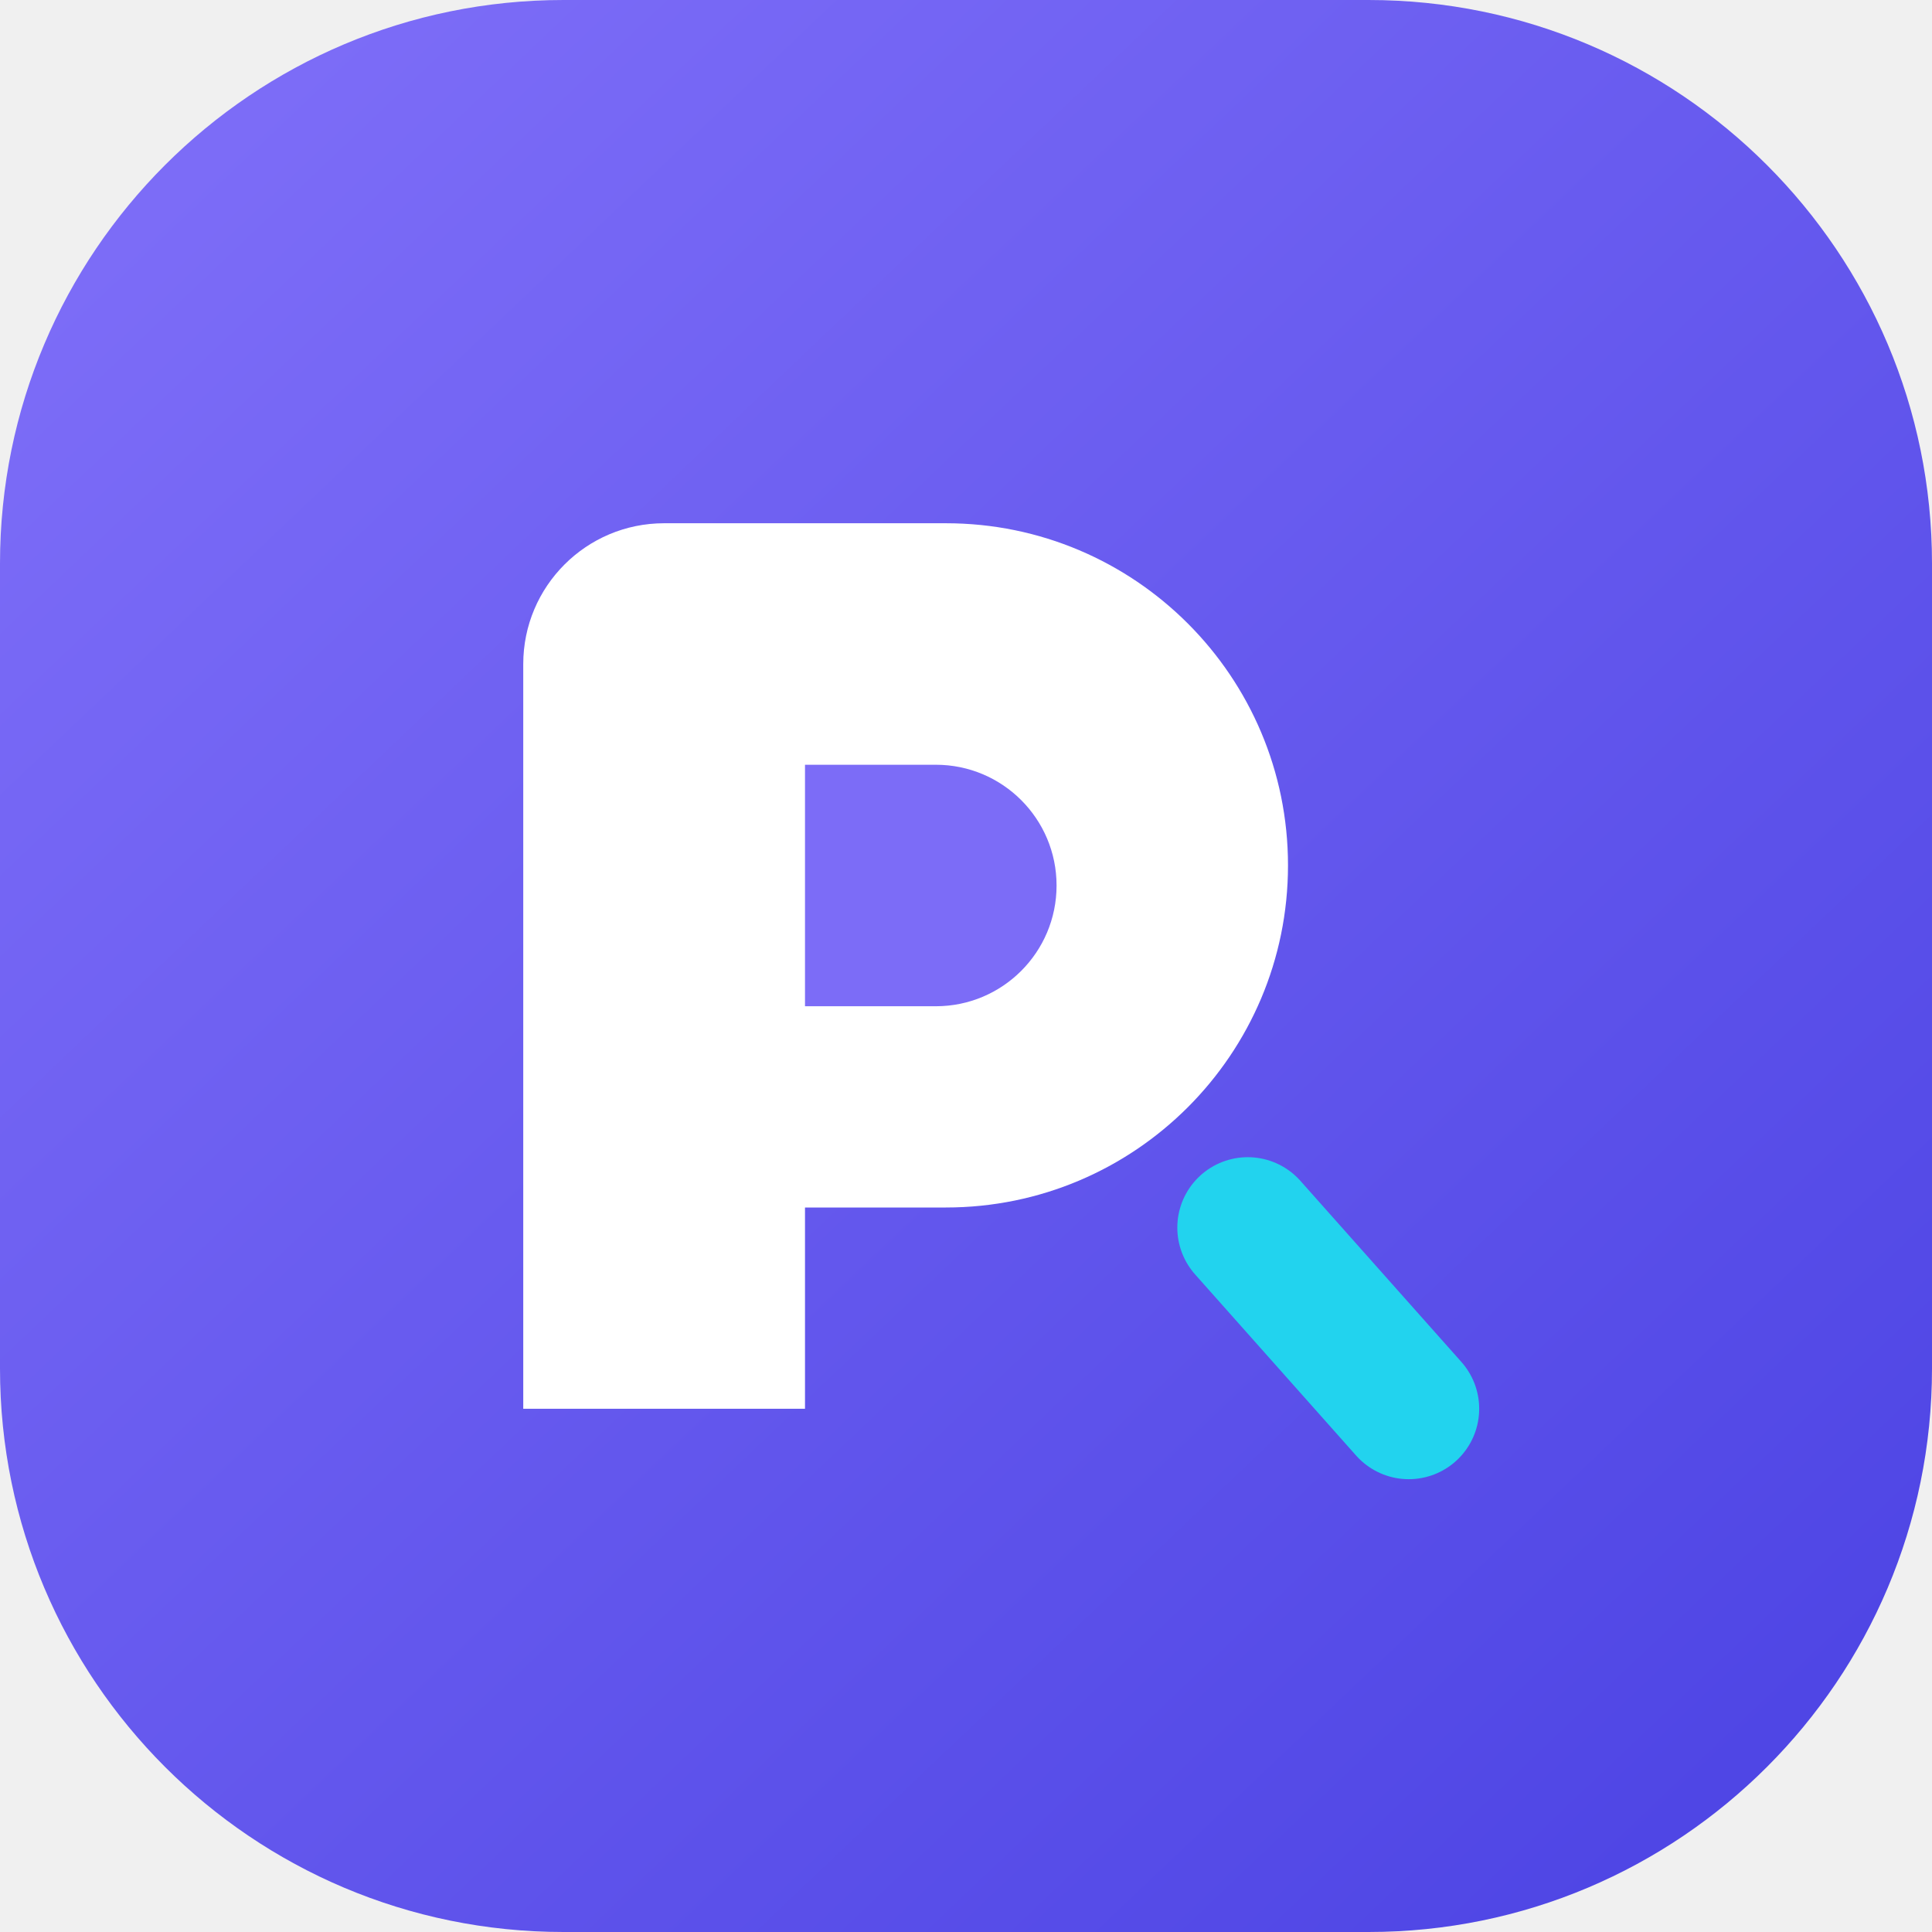
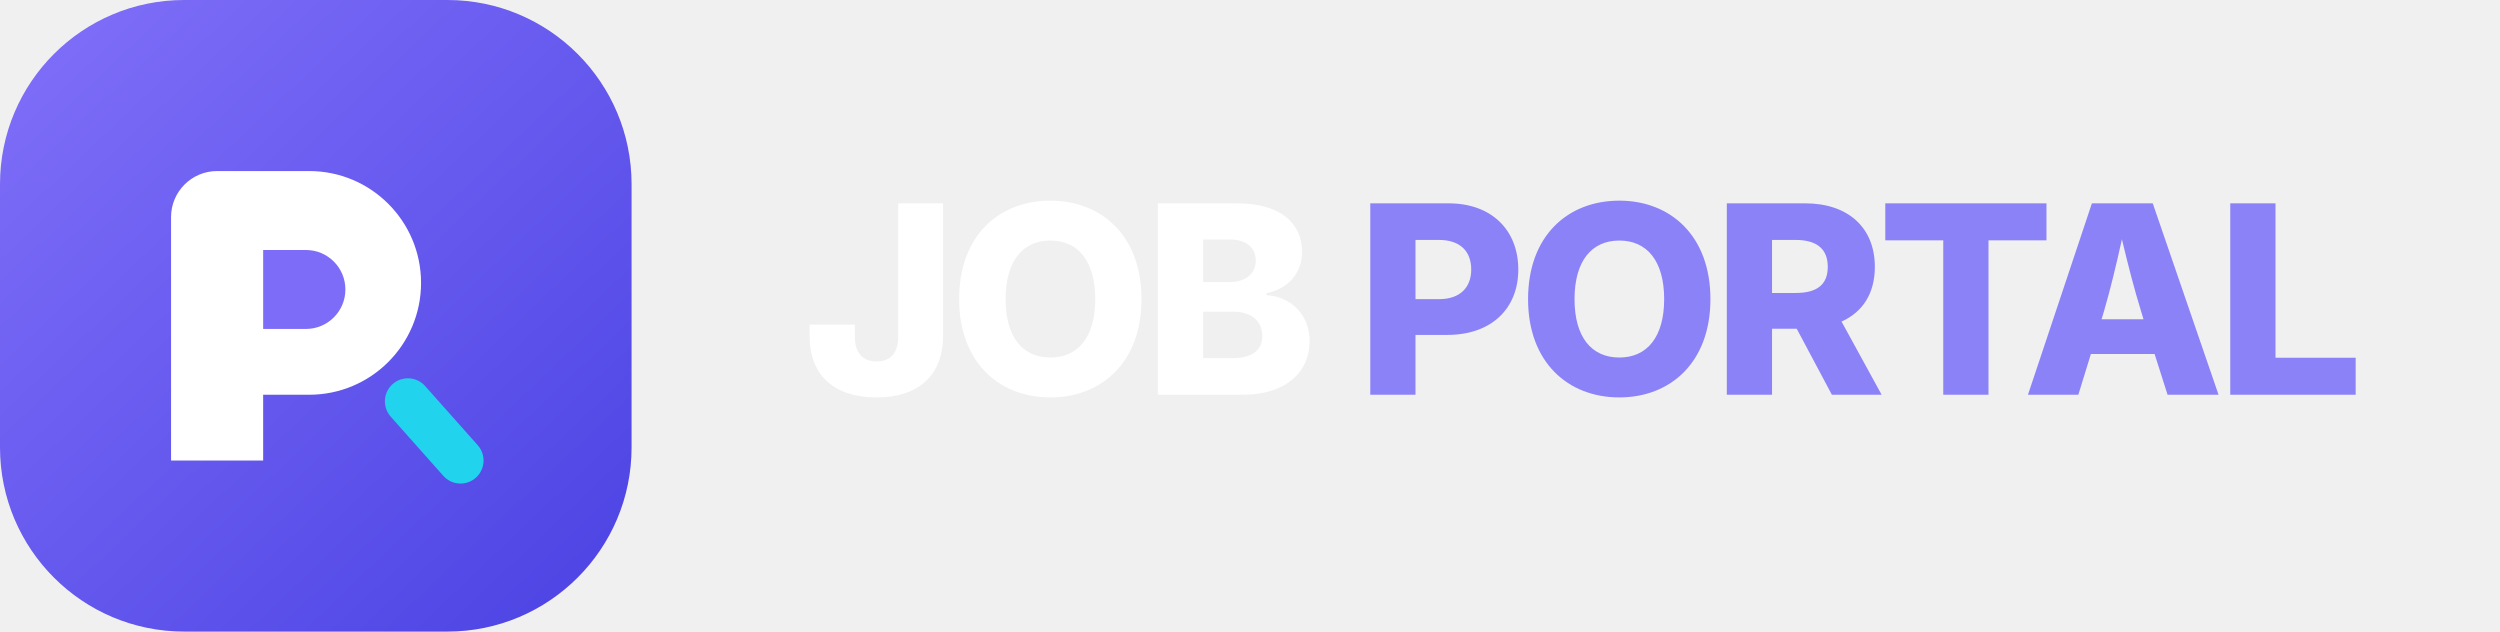
- <svg xmlns="http://www.w3.org/2000/svg" width="48" height="48" viewBox="0 0 48 48" fill="none">
+ <svg xmlns="http://www.w3.org/2000/svg" width="190" height="48" viewBox="0 0 190 48" fill="none">
  <rect width="48" height="48" rx="14" fill="url(#paint0_linear)" />
  <path d="M13 16.5C13 14.567 14.567 13 16.5 13H23.5C28.194 13 32 16.806 32 21.5C32 26.194 28.194 30 23.5 30H20V35H13V16.5Z" fill="white" />
  <path d="M20 19H23.25C24.907 19 26.25 20.343 26.25 22C26.25 23.657 24.907 25 23.25 25H20V19Z" fill="#7C6CF7" />
  <path d="M31 30.5L35 35" stroke="#22D3EE" stroke-width="3.5" stroke-linecap="round" />
+   <text x="61" y="30" fill="white" font-family="Inter, Arial, sans-serif" font-size="20" font-weight="800" letter-spacing="-0.7">
+     JOB
+   </text>
+   <text x="103" y="30" fill="#8B82F8" font-family="Inter, Arial, sans-serif" font-size="20" font-weight="800" letter-spacing="-0.7">
+     PORTAL
+   </text>
  <defs>
    <linearGradient id="paint0_linear" x1="5" y1="4" x2="43" y2="44" gradientUnits="userSpaceOnUse">
      <stop stop-color="#7C6CF7" />
      <stop offset="1" stop-color="#4F46E5" />
    </linearGradient>
  </defs>
</svg>
